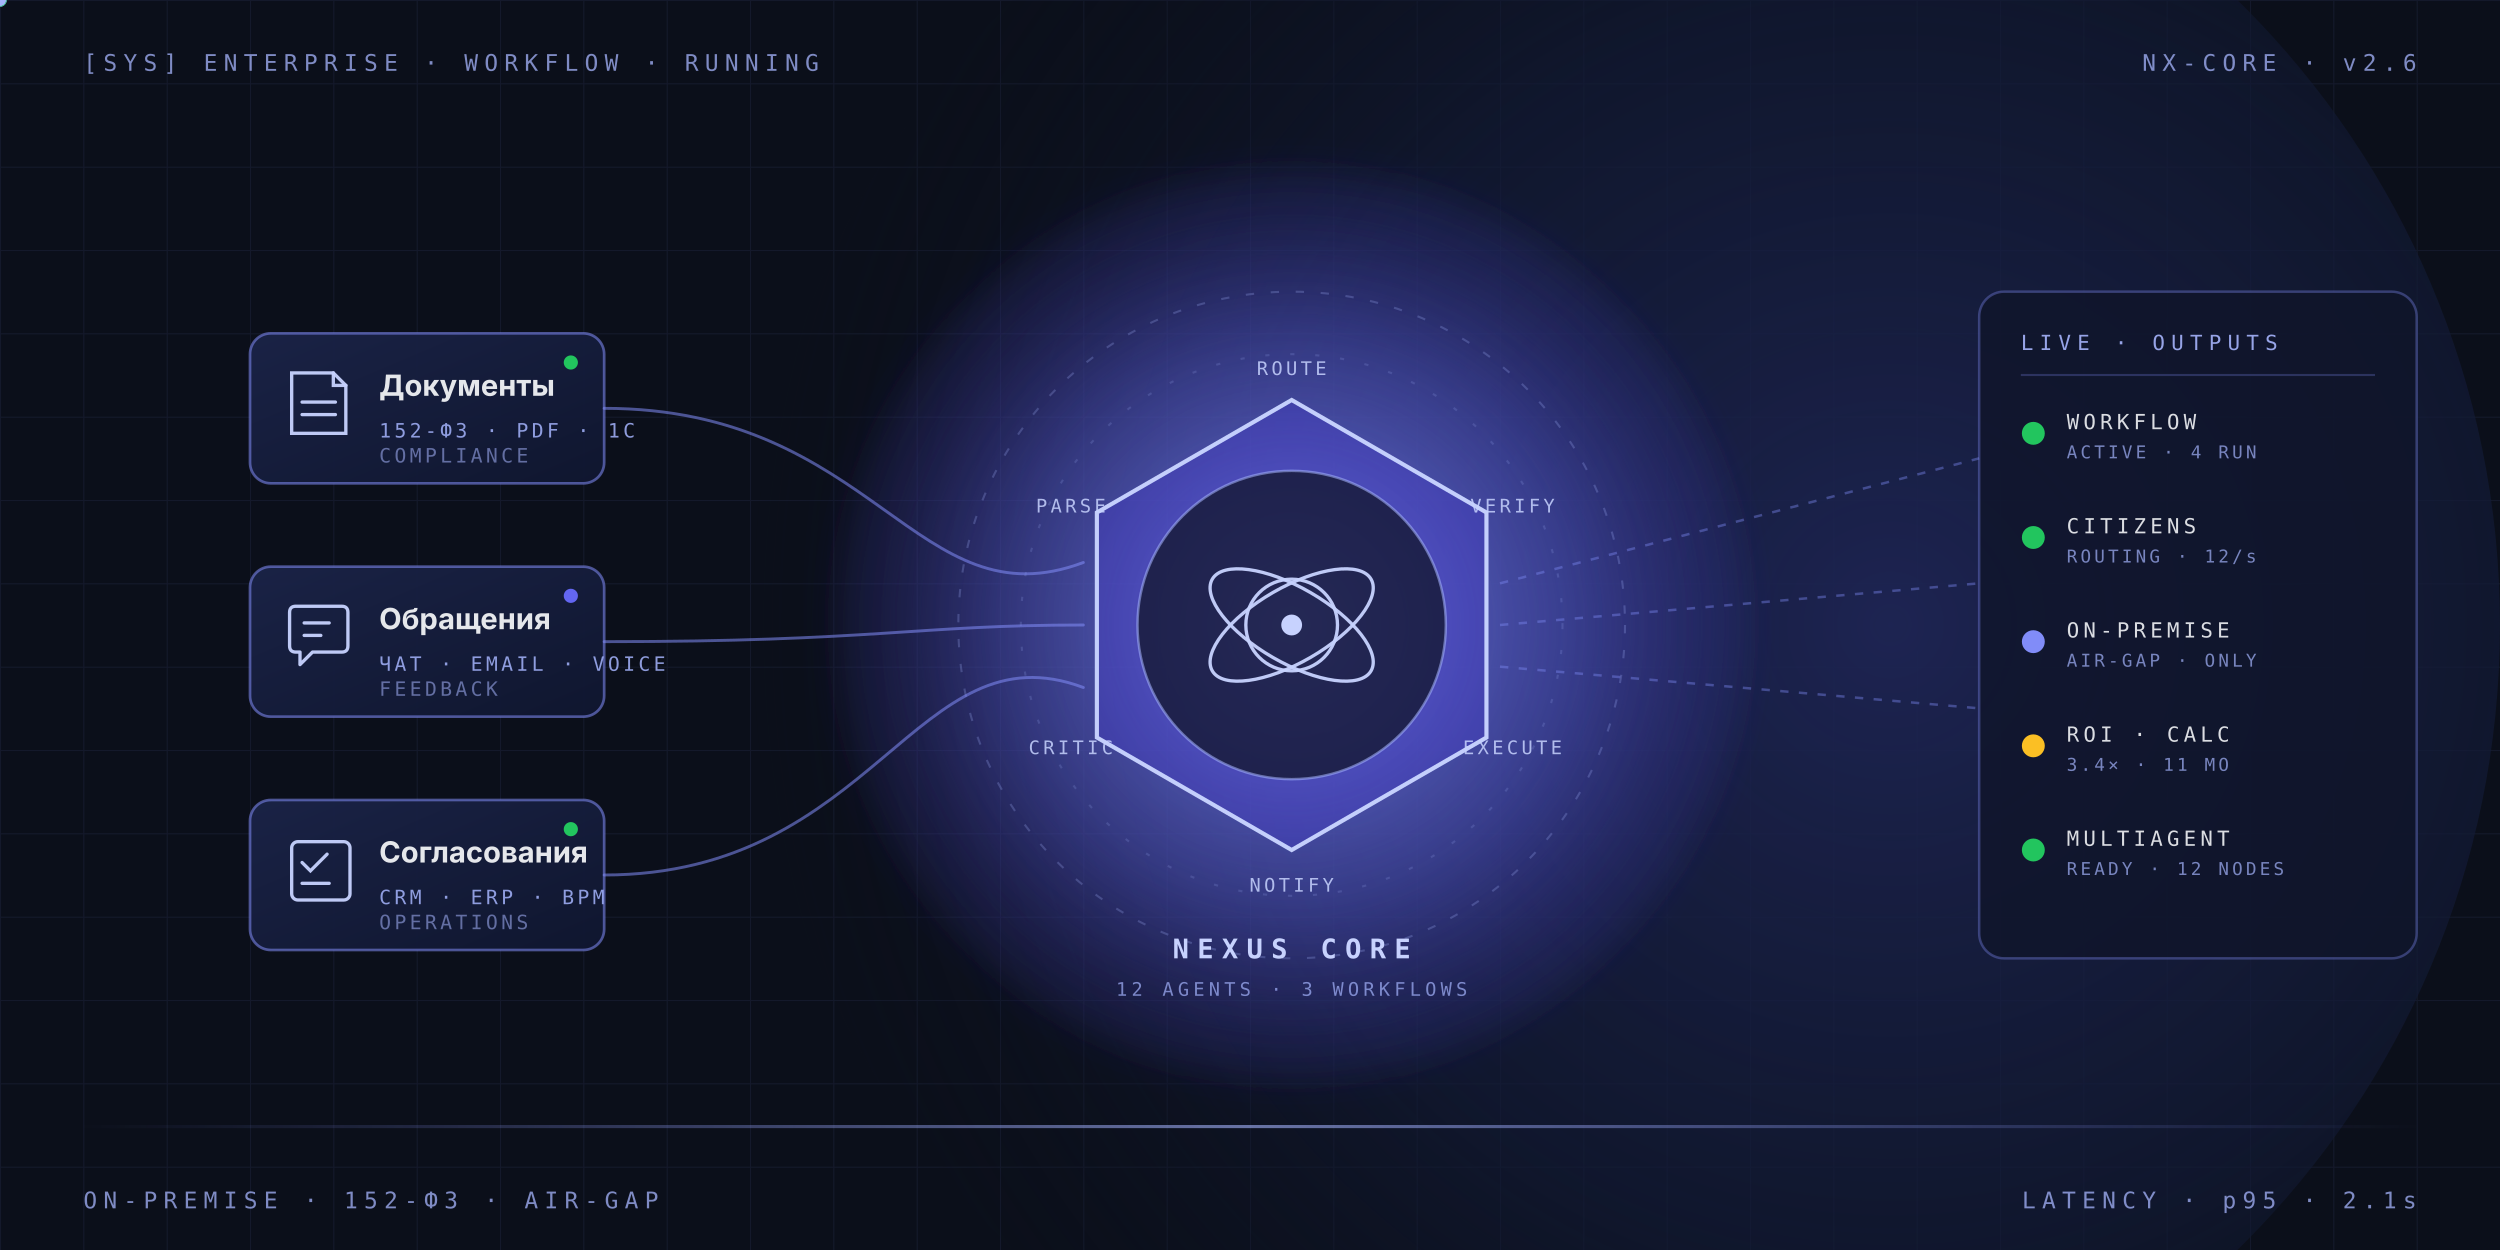
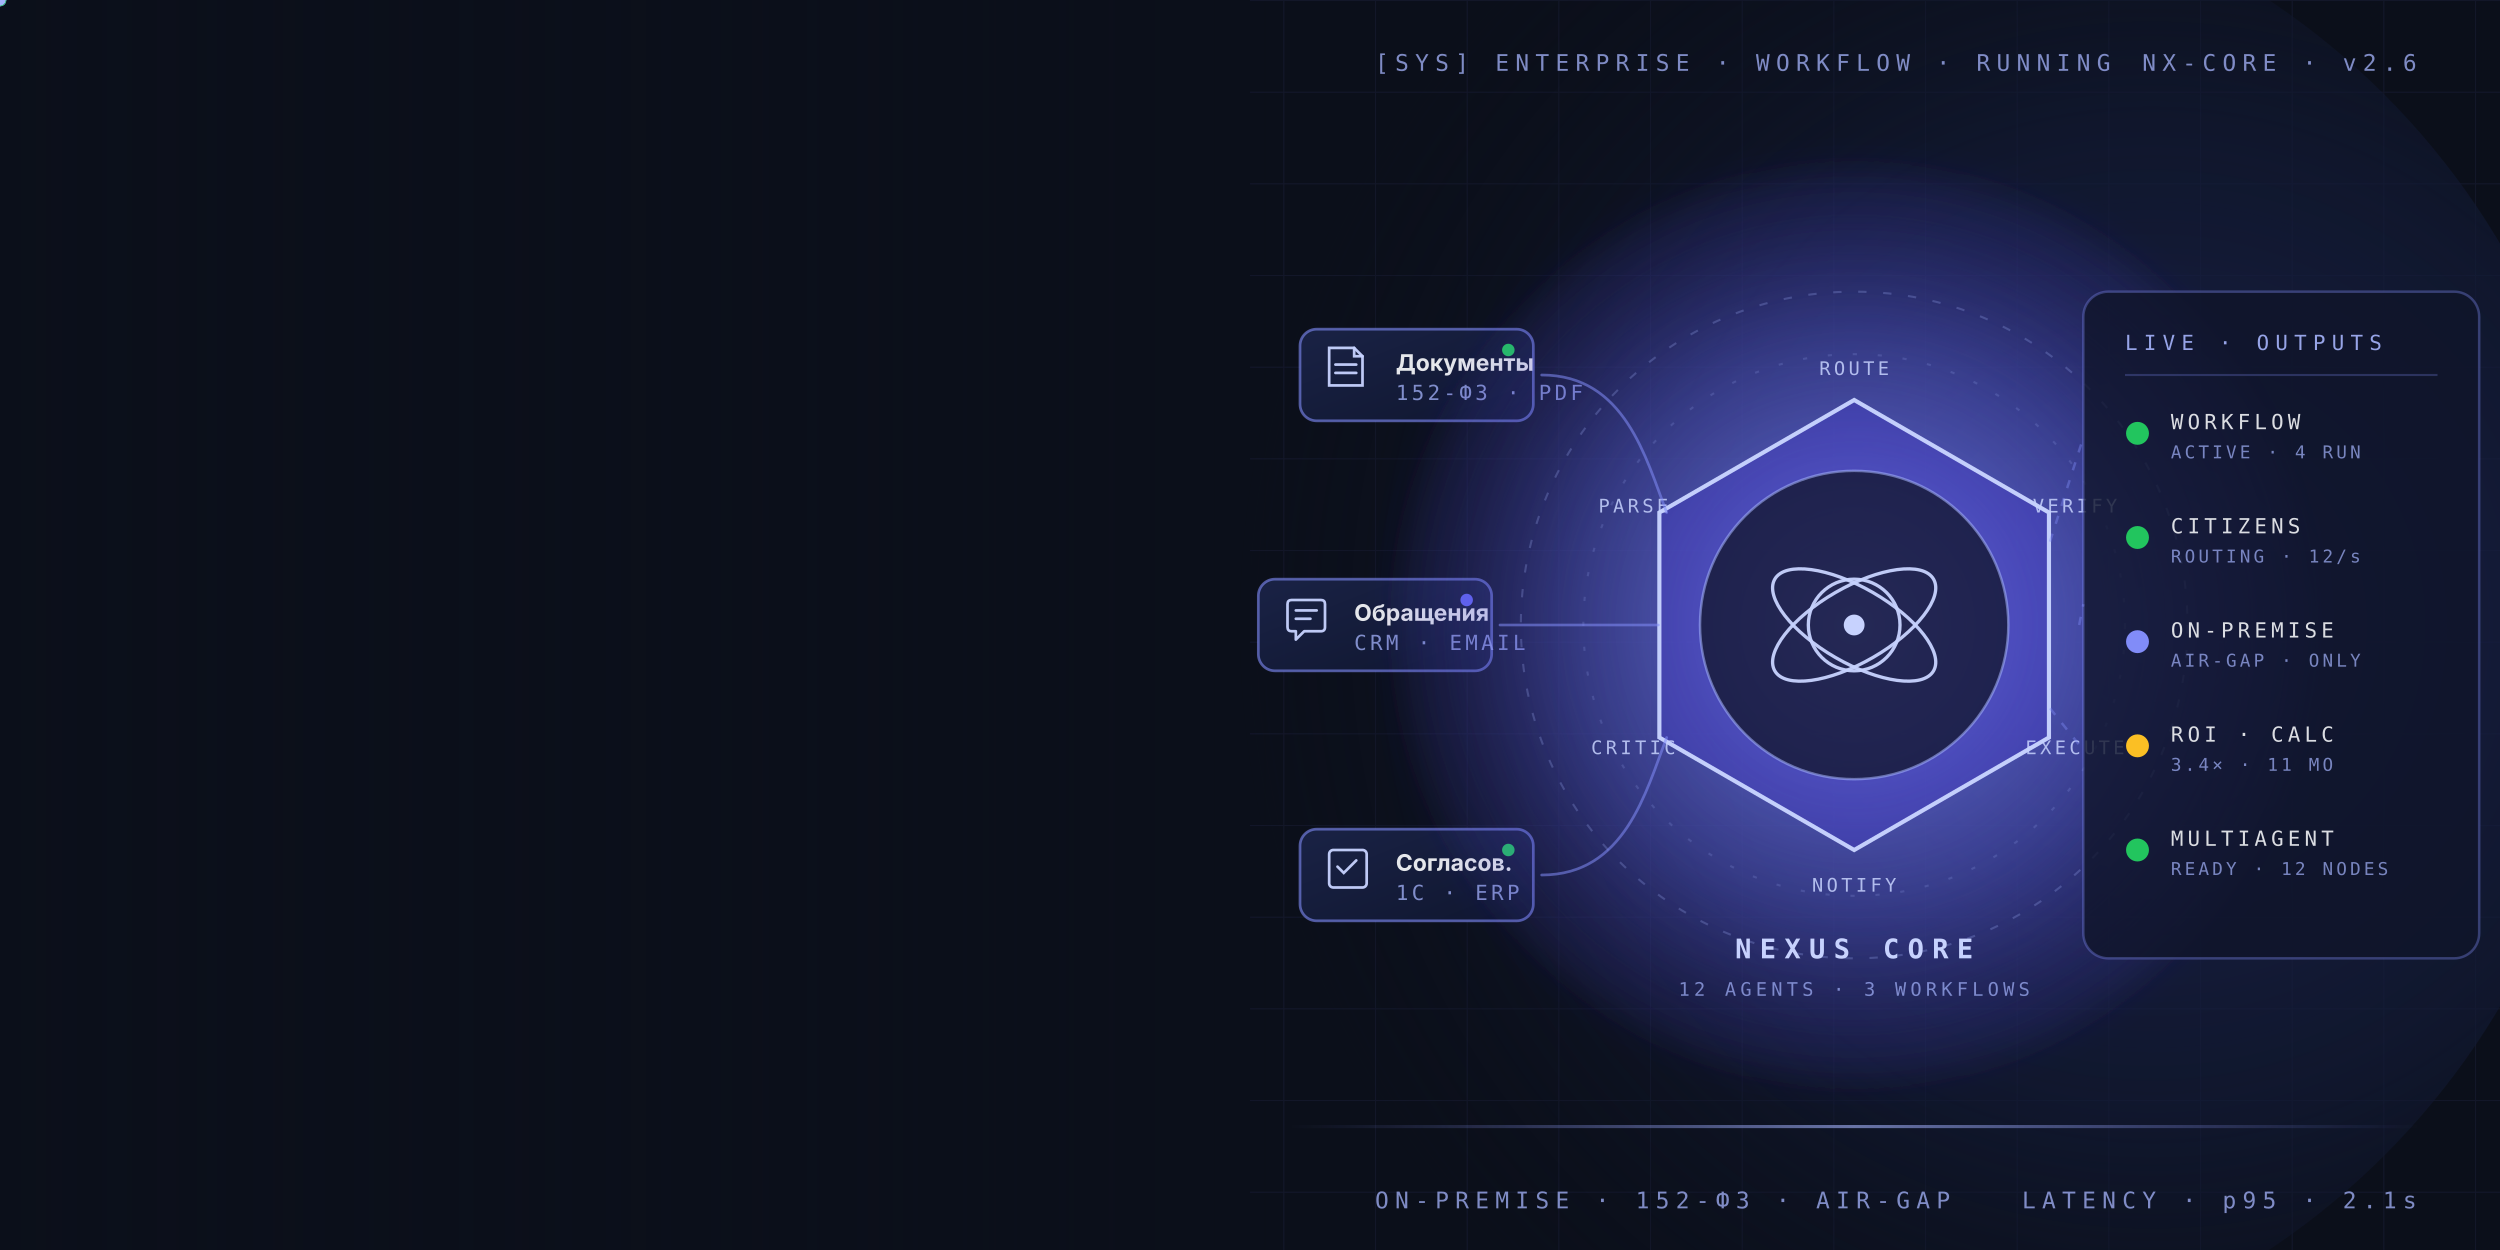
<svg xmlns="http://www.w3.org/2000/svg" viewBox="0 0 1200 600" preserveAspectRatio="xMidYMid slice">
  <defs>
-     <radialGradient id="slBG" cx="65%" cy="50%" r="65%">
+     <radialGradient id="slBG" cx="70%" cy="50%" r="62%">
      <stop offset="0%" stop-color="#1e2555" stop-opacity="0.95" />
-       <stop offset="55%" stop-color="#121a35" stop-opacity="0.7" />
+       <stop offset="55%" stop-color="#121a35" stop-opacity="0.65" />
      <stop offset="100%" stop-color="#0b0f1a" stop-opacity="0" />
    </radialGradient>
    <radialGradient id="slHub" cx="50%" cy="50%" r="55%">
      <stop offset="0%" stop-color="#818cf8" stop-opacity="0.9" />
      <stop offset="55%" stop-color="#6366f1" stop-opacity="0.45" />
      <stop offset="100%" stop-color="#4338ca" stop-opacity="0" />
    </radialGradient>
    <linearGradient id="slCard" x1="0" y1="0" x2="1" y2="1">
      <stop offset="0%" stop-color="#1a2348" stop-opacity="0.95" />
      <stop offset="100%" stop-color="#0f1630" stop-opacity="0.95" />
    </linearGradient>
    <linearGradient id="slRail" x1="0" y1="0" x2="1" y2="0">
      <stop offset="0%" stop-color="#818cf8" stop-opacity="0" />
      <stop offset="50%" stop-color="#a5b4fc" stop-opacity="1" />
      <stop offset="100%" stop-color="#818cf8" stop-opacity="0" />
    </linearGradient>
-     <pattern id="slGrid" width="40" height="40" patternUnits="userSpaceOnUse">
-       <path d="M40 0H0V40" fill="none" stroke="rgba(129,140,248,0.08)" stroke-width="1" />
+     <linearGradient id="slFadeL" x1="0" y1="0" x2="1" y2="0">
+       <stop offset="0%" stop-color="#0b0f1a" stop-opacity="1" />
+       <stop offset="100%" stop-color="#0b0f1a" stop-opacity="0" />
+     </linearGradient>
+     <pattern id="slGrid" width="44" height="44" patternUnits="userSpaceOnUse">
+       <path d="M44 0H0V44" fill="none" stroke="rgba(129,140,248,0.07)" stroke-width="1" />
    </pattern>
    <filter id="slGlow" x="-50%" y="-50%" width="200%" height="200%">
      <feGaussianBlur stdDeviation="8" />
    </filter>
  </defs>
  <rect width="1200" height="600" fill="#0b0f1a" />
-   <rect width="1200" height="600" fill="url(#slGrid)" />
-   <circle cx="780" cy="300" r="420" fill="url(#slBG)" />
+   <rect x="600" y="0" width="600" height="600" fill="url(#slGrid)" />
+   <circle cx="890" cy="300" r="360" fill="url(#slBG)" />
+   <rect x="0" y="0" width="620" height="600" fill="url(#slFadeL)" opacity="0.98" />
  <g font-family="'JetBrains Mono',monospace" font-size="11" letter-spacing="3" fill="rgba(165,180,252,0.75)">
-     <text x="40" y="34">[SYS] ENTERPRISE · WORKFLOW · RUNNING</text>
+     <text x="660" y="34">[SYS] ENTERPRISE · WORKFLOW · RUNNING</text>
    <text x="1160" y="34" text-anchor="end">NX-CORE · v2.6</text>
-     <text x="40" y="580">ON-PREMISE · 152-ФЗ · AIR-GAP</text>
+     <text x="660" y="580">ON-PREMISE · 152-ФЗ · AIR-GAP</text>
    <text x="1160" y="580" text-anchor="end">LATENCY · p95 · 2.1s</text>
  </g>
-   <g font-family="'JetBrains Mono',monospace" font-size="9.5" letter-spacing="1.6">
-     <g transform="translate(120 160)">
-       <rect width="170" height="72" rx="10" fill="url(#slCard)" stroke="rgba(129,140,248,0.55)" stroke-width="1.3" />
-       <g transform="translate(16 16)" stroke="rgba(199,210,254,0.95)" fill="none" stroke-width="1.6" stroke-linecap="round">
-         <path d="M4 3 L24 3 L30 9 L30 32 L4 32 Z" />
-         <path d="M24 3 L24 9 L30 9" />
-         <line x1="9" y1="17" x2="25" y2="17" />
-         <line x1="9" y1="23" x2="25" y2="23" />
+   <g font-family="'JetBrains Mono',monospace" font-size="10" letter-spacing="1.6">
+     <g transform="translate(680 180)">
+       <rect x="-56" y="-22" width="112" height="44" rx="8" fill="url(#slCard)" stroke="rgba(129,140,248,0.6)" stroke-width="1.3" />
+       <g transform="translate(-44 -14)" stroke="rgba(199,210,254,0.95)" fill="none" stroke-width="1.3" stroke-linecap="round">
+         <path d="M2 1 L14 1 L18 5 L18 19 L2 19 Z" />
+         <path d="M14 1 L14 5 L18 5" />
+         <line x1="5" y1="9" x2="15" y2="9" />
+         <line x1="5" y1="13" x2="15" y2="13" />
      </g>
-       <text x="62" y="30" font-family="'Inter',system-ui,sans-serif" font-size="14" font-weight="700" letter-spacing="0" fill="#e5e7eb">Документы</text>
-       <text x="62" y="50" fill="rgba(165,180,252,0.85)">152-ФЗ · PDF · 1С</text>
-       <text x="62" y="62" fill="rgba(165,180,252,0.55)">COMPLIANCE</text>
-       <circle cx="154" cy="14" r="3.4" fill="#22c55e">
+       <text x="-10" y="-2" font-family="'Inter',system-ui,sans-serif" font-size="11" font-weight="700" letter-spacing="0" fill="#e5e7eb">Документы</text>
+       <text x="-10" y="12" fill="rgba(165,180,252,0.75)">152-ФЗ · PDF</text>
+       <circle cx="44" cy="-12" r="3" fill="#22c55e">
        <animate attributeName="opacity" values="1;0.3;1" dur="1.6s" repeatCount="indefinite" />
      </circle>
    </g>
-     <g transform="translate(120 272)">
-       <rect width="170" height="72" rx="10" fill="url(#slCard)" stroke="rgba(129,140,248,0.55)" stroke-width="1.3" />
-       <g transform="translate(16 16)" stroke="rgba(199,210,254,0.95)" fill="none" stroke-width="1.6" stroke-linecap="round" stroke-linejoin="round">
-         <path d="M3 6 Q3 3 6 3 L28 3 Q31 3 31 6 L31 22 Q31 25 28 25 L14 25 L8 31 L8 25 L6 25 Q3 25 3 22 Z" />
-         <line x1="10" y1="11" x2="22" y2="11" />
-         <line x1="10" y1="17" x2="18" y2="17" />
+     <g transform="translate(660 300)">
+       <rect x="-56" y="-22" width="112" height="44" rx="8" fill="url(#slCard)" stroke="rgba(129,140,248,0.6)" stroke-width="1.3" />
+       <g transform="translate(-44 -14)" stroke="rgba(199,210,254,0.95)" fill="none" stroke-width="1.3" stroke-linecap="round" stroke-linejoin="round">
+         <path d="M2 4 Q2 2 4 2 L18 2 Q20 2 20 4 L20 15 Q20 17 18 17 L10 17 L6 21 L6 17 L4 17 Q2 17 2 15 Z" />
+         <line x1="6" y1="7" x2="16" y2="7" />
+         <line x1="6" y1="11" x2="13" y2="11" />
      </g>
-       <text x="62" y="30" font-family="'Inter',system-ui,sans-serif" font-size="14" font-weight="700" letter-spacing="0" fill="#e5e7eb">Обращения</text>
-       <text x="62" y="50" fill="rgba(165,180,252,0.85)">ЧАТ · EMAIL · VOICE</text>
-       <text x="62" y="62" fill="rgba(165,180,252,0.55)">FEEDBACK</text>
-       <circle cx="154" cy="14" r="3.4" fill="#6366f1">
+       <text x="-10" y="-2" font-family="'Inter',system-ui,sans-serif" font-size="11" font-weight="700" letter-spacing="0" fill="#e5e7eb">Обращения</text>
+       <text x="-10" y="12" fill="rgba(165,180,252,0.75)">CRM · EMAIL</text>
+       <circle cx="44" cy="-12" r="3" fill="#6366f1">
        <animate attributeName="opacity" values="1;0.3;1" dur="2s" repeatCount="indefinite" />
      </circle>
    </g>
-     <g transform="translate(120 384)">
-       <rect width="170" height="72" rx="10" fill="url(#slCard)" stroke="rgba(129,140,248,0.55)" stroke-width="1.3" />
-       <g transform="translate(16 16)" stroke="rgba(199,210,254,0.95)" fill="none" stroke-width="1.6" stroke-linecap="round">
-         <rect x="4" y="4" width="28" height="28" rx="3" />
-         <path d="M9 14 L13 18 L21 10" />
-         <line x1="9" y1="24" x2="22" y2="24" />
+     <g transform="translate(680 420)">
+       <rect x="-56" y="-22" width="112" height="44" rx="8" fill="url(#slCard)" stroke="rgba(129,140,248,0.6)" stroke-width="1.3" />
+       <g transform="translate(-44 -14)" stroke="rgba(199,210,254,0.95)" fill="none" stroke-width="1.3" stroke-linecap="round">
+         <rect x="2" y="2" width="18" height="18" rx="2" />
+         <path d="M6 10 L9 13 L15 7" />
      </g>
-       <text x="62" y="30" font-family="'Inter',system-ui,sans-serif" font-size="14" font-weight="700" letter-spacing="0" fill="#e5e7eb">Согласования</text>
-       <text x="62" y="50" fill="rgba(165,180,252,0.85)">CRM · ERP · BPM</text>
-       <text x="62" y="62" fill="rgba(165,180,252,0.55)">OPERATIONS</text>
-       <circle cx="154" cy="14" r="3.4" fill="#22c55e">
+       <text x="-10" y="-2" font-family="'Inter',system-ui,sans-serif" font-size="11" font-weight="700" letter-spacing="0" fill="#e5e7eb">Согласов.</text>
+       <text x="-10" y="12" fill="rgba(165,180,252,0.75)">1С · ERP</text>
+       <circle cx="44" cy="-12" r="3" fill="#22c55e">
        <animate attributeName="opacity" values="1;0.3;1" dur="1.8s" repeatCount="indefinite" />
      </circle>
    </g>
  </g>
-   <g transform="translate(620 300)">
+   <g transform="translate(890 300)">
    <circle r="220" fill="url(#slHub)" filter="url(#slGlow)" />
    <circle r="160" fill="none" stroke="rgba(165,180,252,0.25)" stroke-width="1" stroke-dasharray="4 8" />
    <circle r="130" fill="none" stroke="rgba(165,180,252,0.18)" stroke-width="1" stroke-dasharray="2 10" />
    <polygon points="0,-108 93.5,-54 93.5,54 0,108 -93.5,54 -93.5,-54" fill="rgba(67,56,202,0.35)" stroke="rgba(199,210,254,0.95)" stroke-width="2" />
    <polygon points="0,-108 93.5,-54 93.5,54 0,108 -93.5,54 -93.5,-54" fill="none" stroke="rgba(199,210,254,0.6)" stroke-width="1.5">
      <animate attributeName="opacity" values="1;0.2;1" dur="3.2s" repeatCount="indefinite" />
    </polygon>
    <circle r="74" fill="rgba(16,21,42,0.75)" stroke="rgba(165,180,252,0.55)" stroke-width="1.2" />
    <g fill="none" stroke="rgba(199,210,254,0.95)" stroke-width="1.6">
      <circle r="22" />
      <ellipse rx="44" ry="18" transform="rotate(30)" />
      <ellipse rx="44" ry="18" transform="rotate(-30)" />
      <circle r="5" fill="rgba(199,210,254,1)" stroke="none" />
    </g>
    <g font-family="'JetBrains Mono',monospace" font-size="9" letter-spacing="1.6" fill="rgba(199,210,254,0.85)" text-anchor="middle">
      <text y="-120">ROUTE</text>
      <text x="106" y="-54">VERIFY</text>
      <text x="106" y="62">EXECUTE</text>
      <text y="128">NOTIFY</text>
      <text x="-106" y="62">CRITIC</text>
      <text x="-106" y="-54">PARSE</text>
    </g>
    <text y="160" text-anchor="middle" font-family="'JetBrains Mono',monospace" font-size="13" font-weight="700" letter-spacing="4" fill="rgba(199,210,254,1)">NEXUS CORE</text>
    <text y="178" text-anchor="middle" font-family="'JetBrains Mono',monospace" font-size="9" letter-spacing="2" fill="rgba(165,180,252,0.7)">12 AGENTS · 3 WORKFLOWS</text>
  </g>
-   <g transform="translate(950 140)">
-     <rect x="0" y="0" width="210" height="320" rx="12" fill="rgba(16,21,42,0.8)" stroke="rgba(129,140,248,0.35)" stroke-width="1.2" />
+   <g transform="translate(1000 140)">
+     <rect x="0" y="0" width="190" height="320" rx="12" fill="rgba(16,21,42,0.8)" stroke="rgba(129,140,248,0.35)" stroke-width="1.2" />
    <text x="20" y="28" font-family="'JetBrains Mono',monospace" font-size="10" letter-spacing="3" fill="rgba(165,180,252,0.9)">LIVE · OUTPUTS</text>
-     <line x1="20" y1="40" x2="190" y2="40" stroke="rgba(129,140,248,0.25)" />
+     <line x1="20" y1="40" x2="170" y2="40" stroke="rgba(129,140,248,0.25)" />
    <g transform="translate(20 60)">
      <circle cx="6" cy="8" r="5.5" fill="#22c55e">
        <animate attributeName="opacity" values="1;0.4;1" dur="1.4s" repeatCount="indefinite" />
      </circle>
      <text x="22" y="6" font-family="'JetBrains Mono',monospace" font-size="10" letter-spacing="2" fill="rgba(229,231,235,0.95)">WORKFLOW</text>
      <text x="22" y="20" font-family="'JetBrains Mono',monospace" font-size="8.5" letter-spacing="1.5" fill="rgba(165,180,252,0.7)">ACTIVE · 4 RUN</text>
    </g>
    <g transform="translate(20 110)">
      <circle cx="6" cy="8" r="5.5" fill="#22c55e">
        <animate attributeName="opacity" values="1;0.4;1" dur="1.7s" repeatCount="indefinite" />
      </circle>
      <text x="22" y="6" font-family="'JetBrains Mono',monospace" font-size="10" letter-spacing="2" fill="rgba(229,231,235,0.95)">CITIZENS</text>
      <text x="22" y="20" font-family="'JetBrains Mono',monospace" font-size="8.5" letter-spacing="1.5" fill="rgba(165,180,252,0.7)">ROUTING · 12/s</text>
    </g>
    <g transform="translate(20 160)">
      <circle cx="6" cy="8" r="5.5" fill="#818cf8">
        <animate attributeName="opacity" values="1;0.5;1" dur="2.1s" repeatCount="indefinite" />
      </circle>
      <text x="22" y="6" font-family="'JetBrains Mono',monospace" font-size="10" letter-spacing="2" fill="rgba(229,231,235,0.95)">ON-PREMISE</text>
      <text x="22" y="20" font-family="'JetBrains Mono',monospace" font-size="8.5" letter-spacing="1.5" fill="rgba(165,180,252,0.7)">AIR-GAP · ONLY</text>
    </g>
    <g transform="translate(20 210)">
      <circle cx="6" cy="8" r="5.5" fill="#fbbf24">
        <animate attributeName="opacity" values="1;0.4;1" dur="1.5s" repeatCount="indefinite" />
      </circle>
      <text x="22" y="6" font-family="'JetBrains Mono',monospace" font-size="10" letter-spacing="2" fill="rgba(229,231,235,0.95)">ROI · CALC</text>
      <text x="22" y="20" font-family="'JetBrains Mono',monospace" font-size="8.5" letter-spacing="1.5" fill="rgba(165,180,252,0.7)">3.4× · 11 MO</text>
    </g>
    <g transform="translate(20 260)">
      <circle cx="6" cy="8" r="5.5" fill="#22c55e">
        <animate attributeName="opacity" values="1;0.4;1" dur="1.3s" repeatCount="indefinite" />
      </circle>
      <text x="22" y="6" font-family="'JetBrains Mono',monospace" font-size="10" letter-spacing="2" fill="rgba(229,231,235,0.95)">MULTIAGENT</text>
      <text x="22" y="20" font-family="'JetBrains Mono',monospace" font-size="8.5" letter-spacing="1.5" fill="rgba(165,180,252,0.7)">READY · 12 NODES</text>
    </g>
  </g>
-   <g stroke="rgba(129,140,248,0.55)" stroke-width="1.4" fill="none" stroke-linecap="round">
-     <path d="M290 196 C420 196 440 300 520 270" />
-     <path d="M290 308 C420 308 440 300 520 300" />
-     <path d="M290 420 C420 420 440 300 520 330" />
+   <g stroke="rgba(129,140,248,0.55)" stroke-width="1.3" fill="none" stroke-linecap="round">
+     <path d="M740 180 C780 180 790 220 800 246" />
+     <path d="M720 300 L796 300" />
+     <path d="M740 420 C780 420 790 380 800 354" />
  </g>
  <g stroke="rgba(129,140,248,0.4)" stroke-width="1.2" fill="none" stroke-dasharray="4 5">
-     <path d="M720 280 L950 220" />
-     <path d="M720 300 L950 280" />
-     <path d="M720 320 L950 340" />
+     <path d="M984 260 L1000 210" />
+     <path d="M998 300 L1000 290" />
+     <path d="M984 340 L1000 360" />
  </g>
  <g>
-     <circle r="3.2" fill="#a5b4fc">
-       <animateMotion dur="2.6s" repeatCount="indefinite" path="M290 196 C420 196 440 300 520 270" />
+     <circle r="3" fill="#a5b4fc">
+       <animateMotion dur="2.6s" repeatCount="indefinite" path="M740 180 C780 180 790 220 800 246" />
    </circle>
-     <circle r="3.2" fill="#818cf8">
-       <animateMotion dur="2.8s" begin="0.6s" repeatCount="indefinite" path="M290 308 C420 308 440 300 520 300" />
+     <circle r="3" fill="#818cf8">
+       <animateMotion dur="2.8s" begin="0.6s" repeatCount="indefinite" path="M720 300 L796 300" />
    </circle>
-     <circle r="3.2" fill="#22c55e">
-       <animateMotion dur="3s" begin="1.2s" repeatCount="indefinite" path="M290 420 C420 420 440 300 520 330" />
+     <circle r="3" fill="#22c55e">
+       <animateMotion dur="3s" begin="1.2s" repeatCount="indefinite" path="M740 420 C780 420 790 380 800 354" />
    </circle>
-     <circle r="2.8" fill="#a5b4fc">
-       <animateMotion dur="2.4s" begin="0.8s" repeatCount="indefinite" path="M720 280 L950 220" />
+     <circle r="2.6" fill="#a5b4fc">
+       <animateMotion dur="2.4s" begin="0.8s" repeatCount="indefinite" path="M984 260 L1000 210" />
    </circle>
-     <circle r="2.8" fill="#a5b4fc">
-       <animateMotion dur="2.4s" begin="1.4s" repeatCount="indefinite" path="M720 300 L950 280" />
+     <circle r="2.6" fill="#a5b4fc">
+       <animateMotion dur="2.4s" begin="1.4s" repeatCount="indefinite" path="M984 340 L1000 360" />
    </circle>
  </g>
-   <rect x="40" y="540" width="1120" height="1.5" fill="url(#slRail)" opacity="0.6" />
+   <rect x="620" y="540" width="540" height="1.5" fill="url(#slRail)" opacity="0.6" />
</svg>
